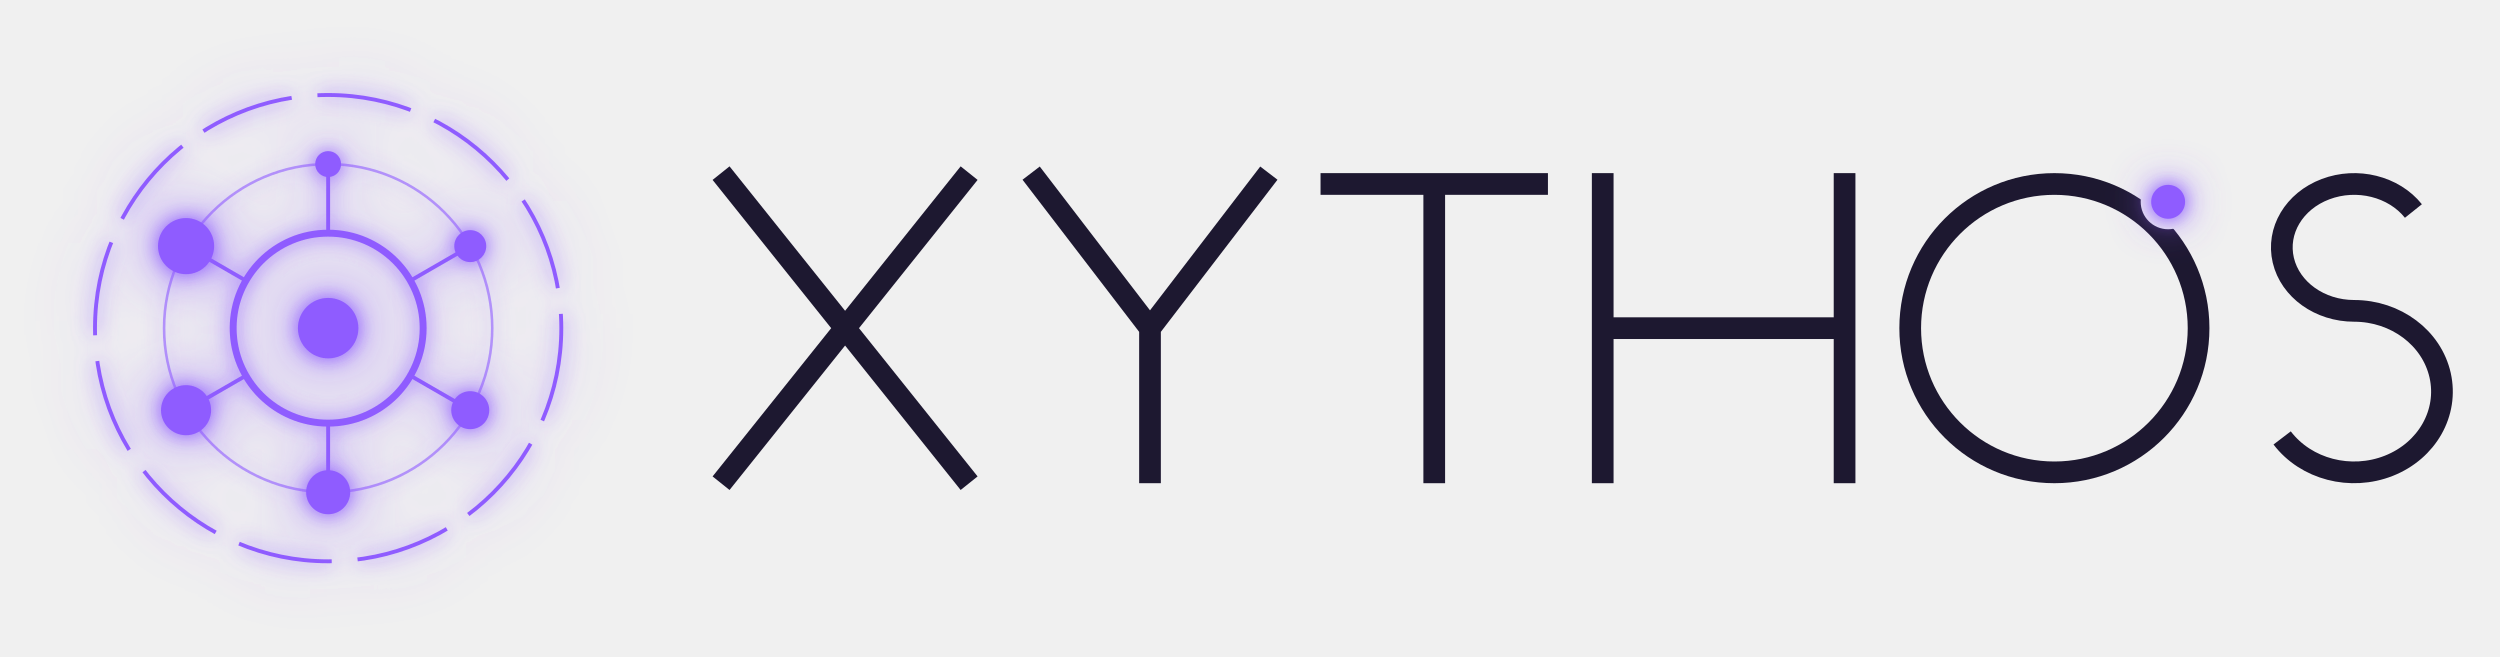
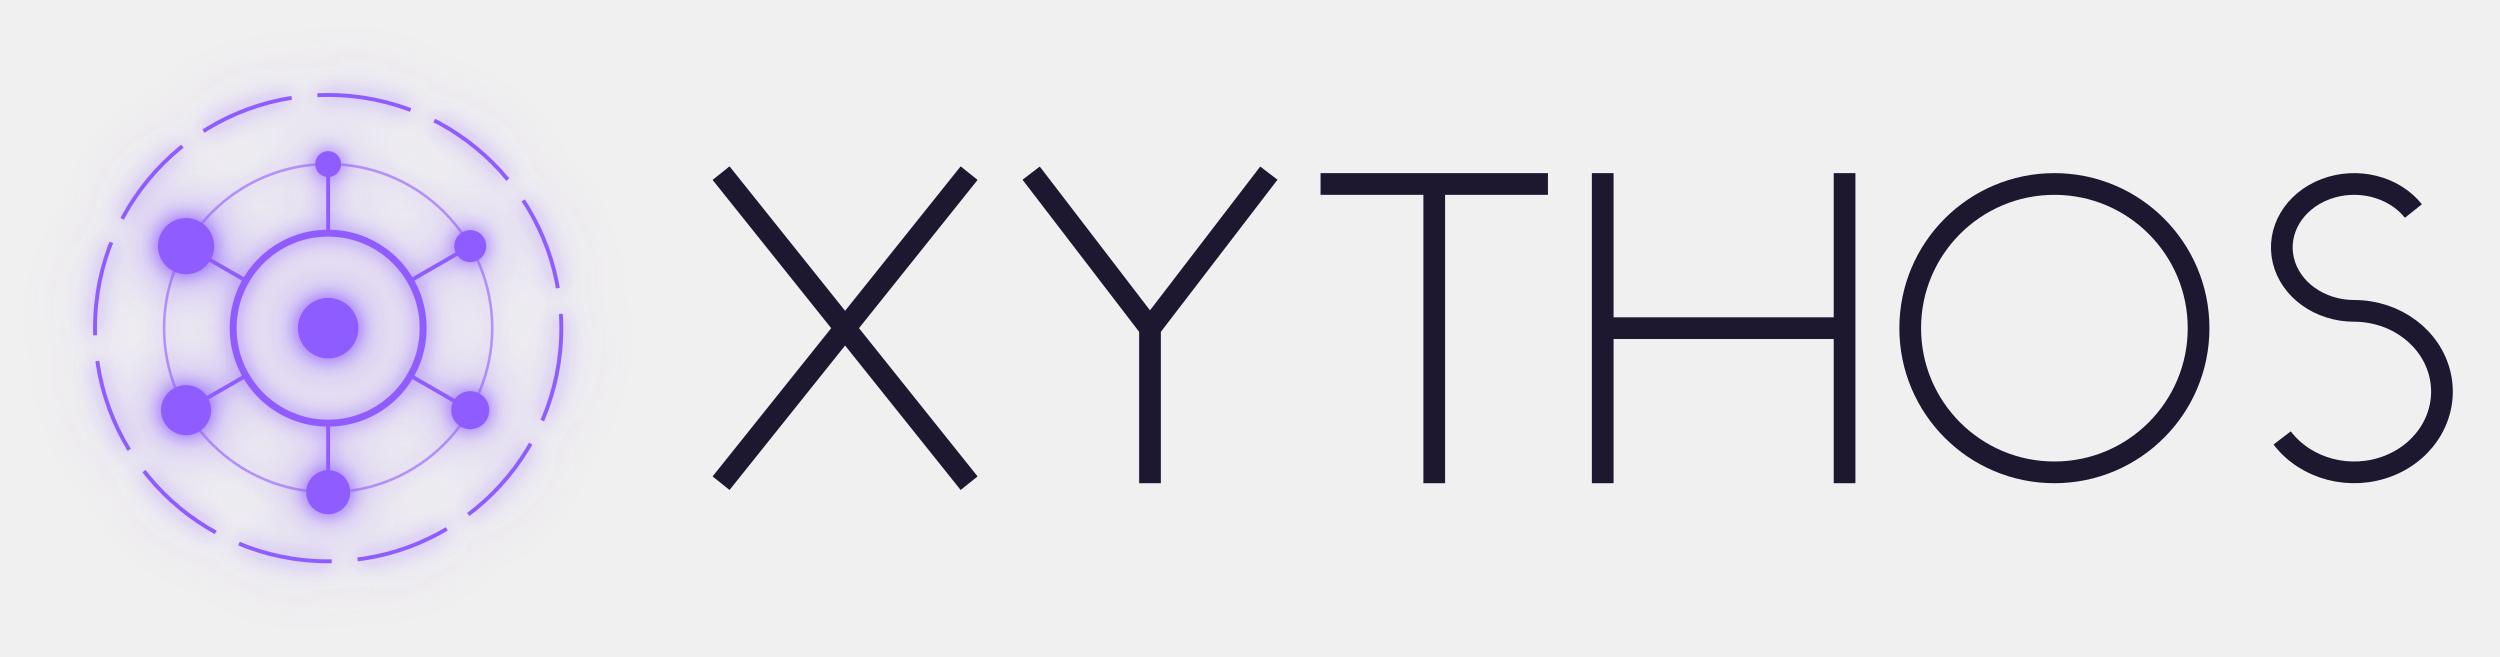
<svg xmlns="http://www.w3.org/2000/svg" viewBox="-10 -10 579 152">
  <defs>
    <filter id="glow" x="-40%" y="-40%" width="180%" height="180%">
      <feGaussianBlur in="SourceGraphic" stdDeviation="2.2" result="a" />
      <feGaussianBlur in="SourceGraphic" stdDeviation="7" result="b" />
      <feMerge>
        <feMergeNode in="b" />
        <feMergeNode in="a" />
        <feMergeNode in="SourceGraphic" />
      </feMerge>
    </filter>
-     <filter id="moonGlow" x="-500%" y="-500%" width="1100%" height="1100%">
-       <feGaussianBlur in="SourceGraphic" stdDeviation="1.6" result="a" />
-       <feGaussianBlur in="SourceGraphic" stdDeviation="4" result="b" />
-       <feMerge>
-         <feMergeNode in="b" />
-         <feMergeNode in="a" />
-         <feMergeNode in="SourceGraphic" />
-       </feMerge>
-     </filter>
-     <mask id="moonGap" maskUnits="userSpaceOnUse" x="0" y="40" width="400" height="140">
-       <rect x="0" y="40" width="400" height="140" fill="#fff" />
-       <circle cx="310.01" cy="90.55" r="5.31" fill="#000" />
-     </mask>
  </defs>
  <g transform="translate(6 6)" fill="none" stroke="#8f5bff" filter="url(#glow)">
    <circle cx="60" cy="60" r="54" stroke-width=".9" stroke-dasharray="22 6" />
    <circle cx="60" cy="60" r="38" stroke-width=".6" opacity=".6" />
    <circle cx="60" cy="60" r="22" stroke-width="1.6" />
    <circle cx="60" cy="60" r="7" fill="#8f5bff" stroke="none" />
    <path d="M60.00 38.00L60.00 22.00" stroke-width=".9" />
    <circle cx="60.00" cy="22.00" r="3.0" fill="#8f5bff" stroke="none" />
    <path d="M79.05 49.00L92.91 41.00" stroke-width=".9" />
    <circle cx="92.91" cy="41.00" r="3.7" fill="#8f5bff" stroke="none" />
    <path d="M79.05 71.00L92.91 79.00" stroke-width=".9" />
    <circle cx="92.91" cy="79.00" r="4.4" fill="#8f5bff" stroke="none" />
    <path d="M60.00 82.00L60.00 98.00" stroke-width=".9" />
    <circle cx="60.00" cy="98.00" r="5.1" fill="#8f5bff" stroke="none" />
    <path d="M40.95 71.00L27.09 79.00" stroke-width=".9" />
    <circle cx="27.09" cy="79.00" r="5.8" fill="#8f5bff" stroke="none" />
    <path d="M40.95 49.00L27.09 41.00" stroke-width=".9" />
    <circle cx="27.09" cy="41.00" r="6.5" fill="#8f5bff" stroke="none" />
  </g>
  <g transform="translate(121.09 -71.64) scale(1.1969)">
    <g fill="none" stroke="#1d1830" stroke-width="4.2">
      <path d="M30 85L78 145M78 85L30 145" />
      <path d="M90 85L113 115L136 85M113 115V145" />
      <path d="M146 87.1H190M168 87.1V145" />
      <path d="M200.6 85V145M247.4 85V145M202 115H246" />
-       <circle cx="288" cy="115" r="27.9" mask="url(#moonGap)" />
+       <circle cx="288" cy="115" r="27.9" />
      <path d="M357.47 92.33A14 12.276 0 1 0 346 111.652A17 15.624 0 1 1 332.07 136.24" />
    </g>
-     <circle cx="310.01" cy="90.55" r="3.28" fill="#8f5bff" filter="url(#moonGlow)" />
  </g>
</svg>
